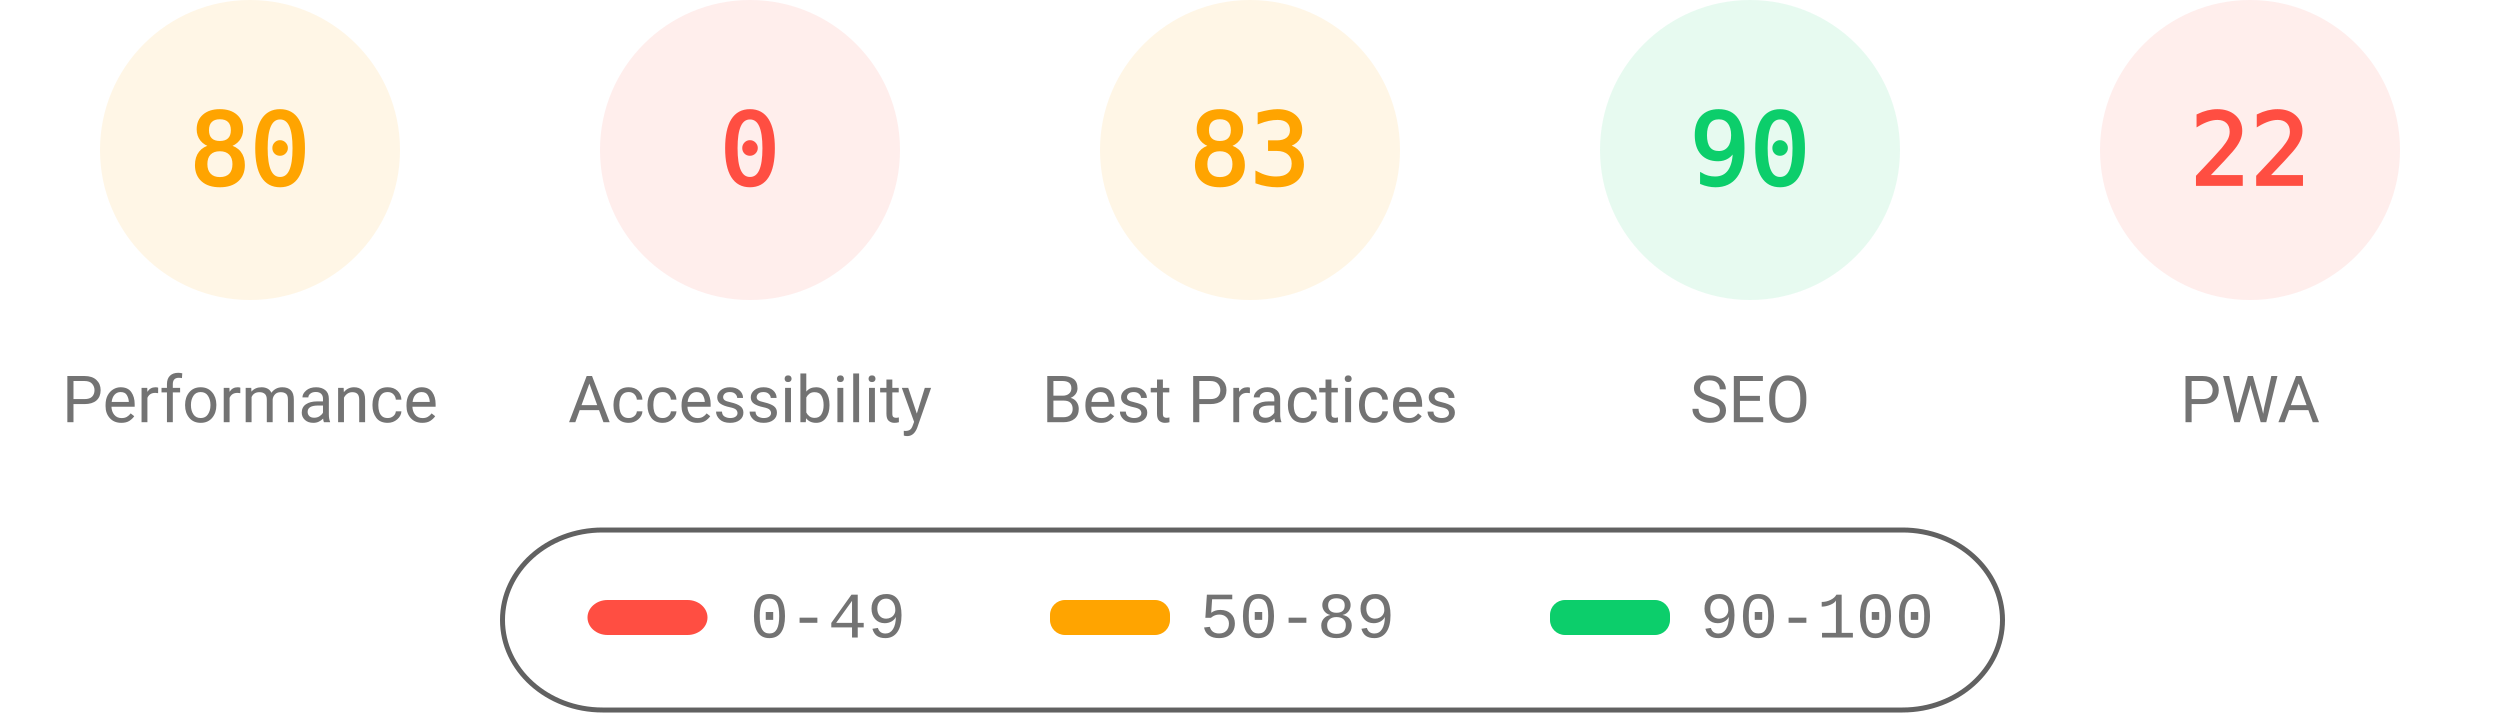
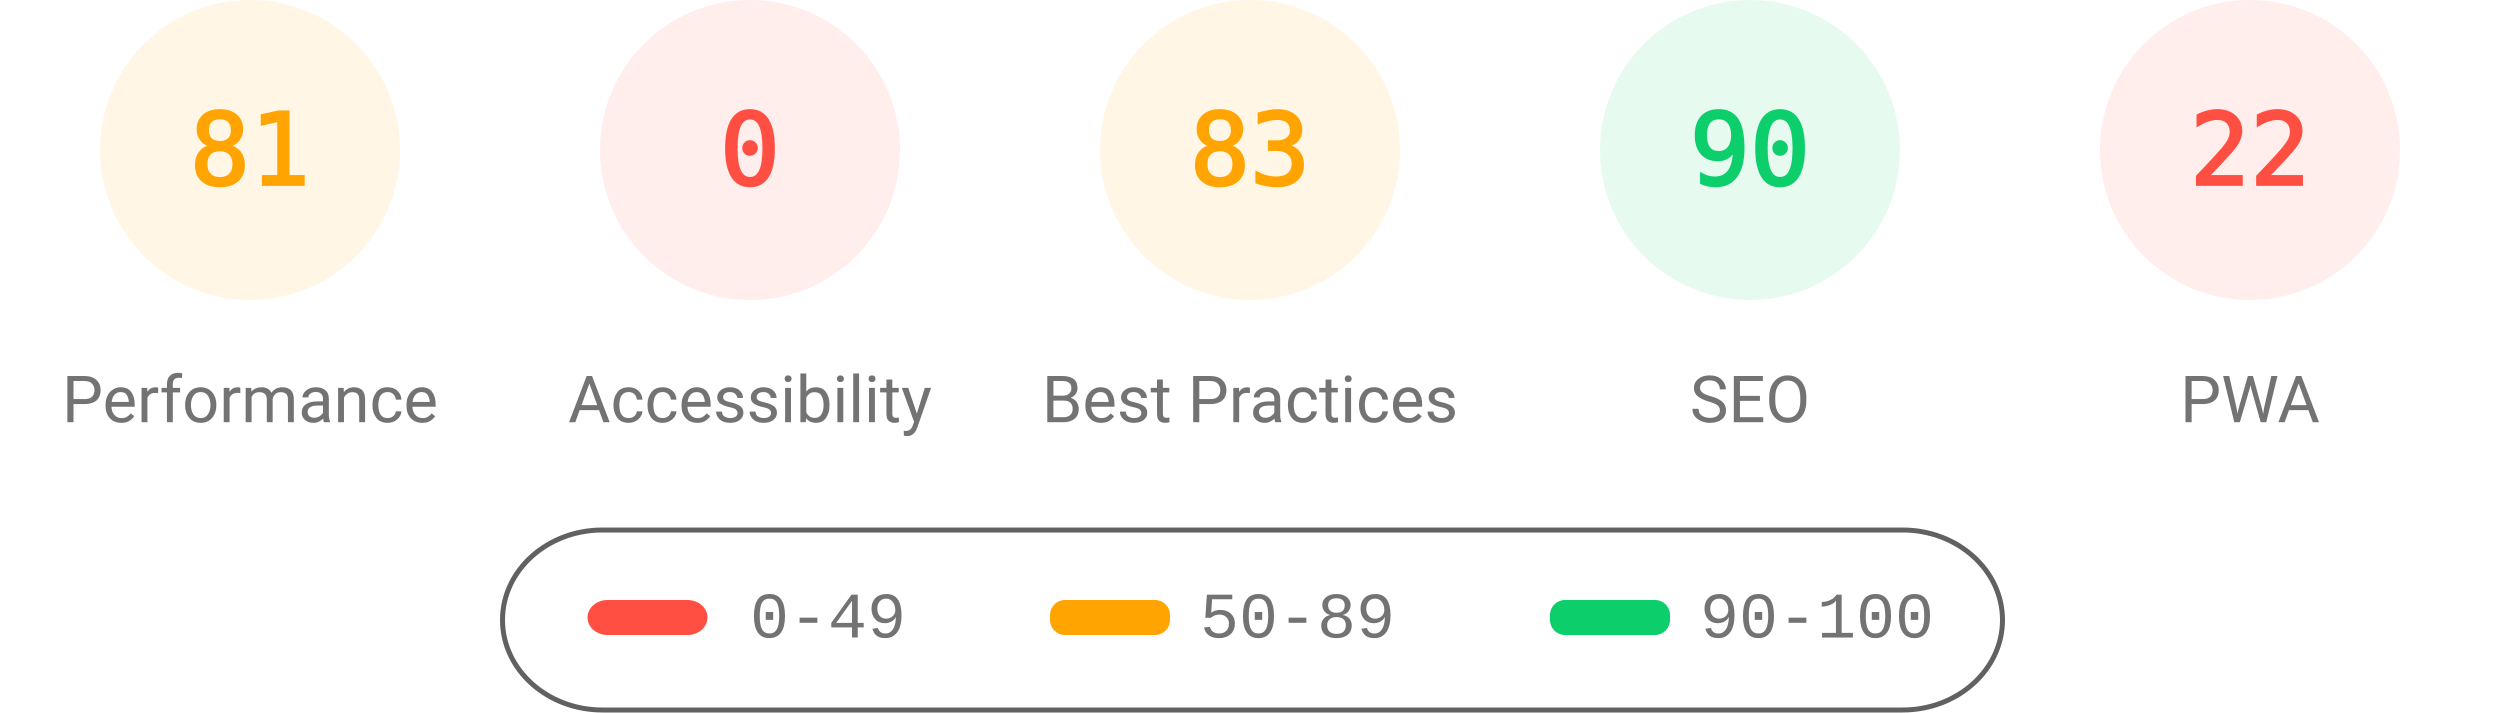
<svg xmlns="http://www.w3.org/2000/svg" fill="none" width="1000" height="285">
  <style>.gauge-base{opacity:.1}.gauge-arc{fill:none;animation-delay:250ms;stroke-linecap:round;transform:rotate(-90deg);transform-origin:100px 60px;animation:load-gauge 1s ease forwards}.guage-text{font-size:40px;font-family:monospace;text-align:center}.guage-red{color:#ff4e42;fill:#ff4e42;stroke:#ff4e42}.guage-orange{color:#ffa400;fill:#ffa400;stroke:#ffa400}.guage-green{color:#0cce6b;fill:#0cce6b;stroke:#0cce6b}.guage-undefined{color:#5c5c5c;fill:#5c5c5c;stroke:#5c5c5c}.guage-title{color:#737373;fill:#737373;stroke:none;font-size:26px;line-height:26px;font-family:Roboto,Halvetica,Arial,sans-serif}@keyframes load-gauge{from{stroke-dasharray:0 352.858}}</style>
  <svg class="guage-div guage-perf guage-orange" viewBox="0 0 200 200" width="200" height="200">
    <circle class="gauge-base" r="56" cx="100" cy="60" stroke-width="8" />
-     <circle class="gauge-arc guage-arc-1" r="56" cx="100" cy="60" stroke-width="8" style="stroke-dasharray:281.486,351.858" />
-     <text class="guage-text" x="100" y="60" alignment-baseline="central" dominant-baseline="central" text-anchor="middle">80</text>
+     <circle class="gauge-arc guage-arc-1" r="56" cx="100" cy="60" stroke-width="8" style="stroke-dasharray:285.005,351.858" />
+     <text class="guage-text" x="100" y="60" alignment-baseline="central" dominant-baseline="central" text-anchor="middle">81</text>
    <text class="guage-title" x="100" y="160" alignment-baseline="central" dominant-baseline="central" text-anchor="middle">Performance</text>
  </svg>
  <svg class="guage-div guage-acc guage-red" viewBox="0 0 200 200" width="200" height="200" x="200">
    <circle class="gauge-base" r="56" cx="100" cy="60" stroke-width="8" />
    <circle class="gauge-arc guage-arc-2" r="56" cx="100" cy="60" stroke-width="8" style="stroke-dasharray:0,351.858" />
    <text class="guage-text" x="100" y="60" alignment-baseline="central" dominant-baseline="central" text-anchor="middle">0</text>
    <text class="guage-title" x="100" y="160" alignment-baseline="central" dominant-baseline="central" text-anchor="middle">Accessibility</text>
  </svg>
  <svg class="guage-div guage-best guage-orange" viewBox="0 0 200 200" width="200" height="200" x="400">
    <circle class="gauge-base" r="56" cx="100" cy="60" stroke-width="8" />
    <circle class="gauge-arc guage-arc-3" r="56" cx="100" cy="60" stroke-width="8" style="stroke-dasharray:292.042,351.858" />
    <text class="guage-text" x="100" y="60" alignment-baseline="central" dominant-baseline="central" text-anchor="middle">83</text>
    <text class="guage-title" x="100" y="160" alignment-baseline="central" dominant-baseline="central" text-anchor="middle">Best Practices</text>
  </svg>
  <svg class="guage-div guage-seo guage-green" viewBox="0 0 200 200" width="200" height="200" x="600">
    <circle class="gauge-base" r="56" cx="100" cy="60" stroke-width="8" />
    <circle class="gauge-arc guage-arc-4" r="56" cx="100" cy="60" stroke-width="8" style="stroke-dasharray:316.672,351.858" />
    <text class="guage-text" x="100" y="60" alignment-baseline="central" dominant-baseline="central" text-anchor="middle">90</text>
    <text class="guage-title" x="100" y="160" alignment-baseline="central" dominant-baseline="central" text-anchor="middle">SEO</text>
  </svg>
  <svg class="guage-div guage-pwa guage-red" viewBox="0 0 200 200" width="200" height="200" x="800">
    <circle class="gauge-base" r="56" cx="100" cy="60" stroke-width="8" />
    <circle class="gauge-arc guage-arc-4" r="56" cx="100" cy="60" stroke-width="8" style="stroke-dasharray:77.409,351.858" />
    <text class="guage-text" x="100" y="60" alignment-baseline="central" dominant-baseline="central" text-anchor="middle">22</text>
    <text class="guage-title" x="100" y="160" alignment-baseline="central" dominant-baseline="central" text-anchor="middle">PWA</text>
  </svg>
  <svg width="604" height="76" x="200" y="210">
    <path fill="none" id="canvas_background" d="M-1-1h604v80H-1z" />
    <rect fill-opacity="0" stroke="#616161" stroke-width="2" rx="40" id="svg_2" height="72" width="600" y="2" x="1" fill="#000" />
    <rect stroke="#000" rx="8" id="svg_3" height="14" width="48" y="30" x="35" stroke-opacity="null" stroke-width="0" fill="#ff4e42" />
    <rect stroke="#000" rx="6" id="svg_4" height="14" width="48" y="30" x="220" stroke-opacity="null" stroke-width="0" fill="#ffa400" />
    <rect stroke="#000" rx="6" id="svg_5" height="14" width="48" y="30" x="420" stroke-opacity="null" stroke-width="0" fill="#0cce6b" />
    <text xml:space="preserve" text-anchor="start" font-family="'Courier New', Courier, monospace" font-size="26" id="svg_6" y="45" x="100" stroke-opacity="null" stroke-width="0" stroke="#000" fill="#737373">0-49</text>
    <text xml:space="preserve" text-anchor="start" font-family="'Courier New', Courier, monospace" font-size="26" id="svg_7" y="45" x="280" stroke-opacity="null" stroke-width="0" stroke="#000" fill="#737373">50-89</text>
    <text xml:space="preserve" text-anchor="start" font-family="'Courier New', Courier, monospace" font-size="26" id="svg_8" y="45" x="480" stroke-opacity="null" stroke-width="0" stroke="#000" fill="#737373">90-100</text>
  </svg>
</svg>
